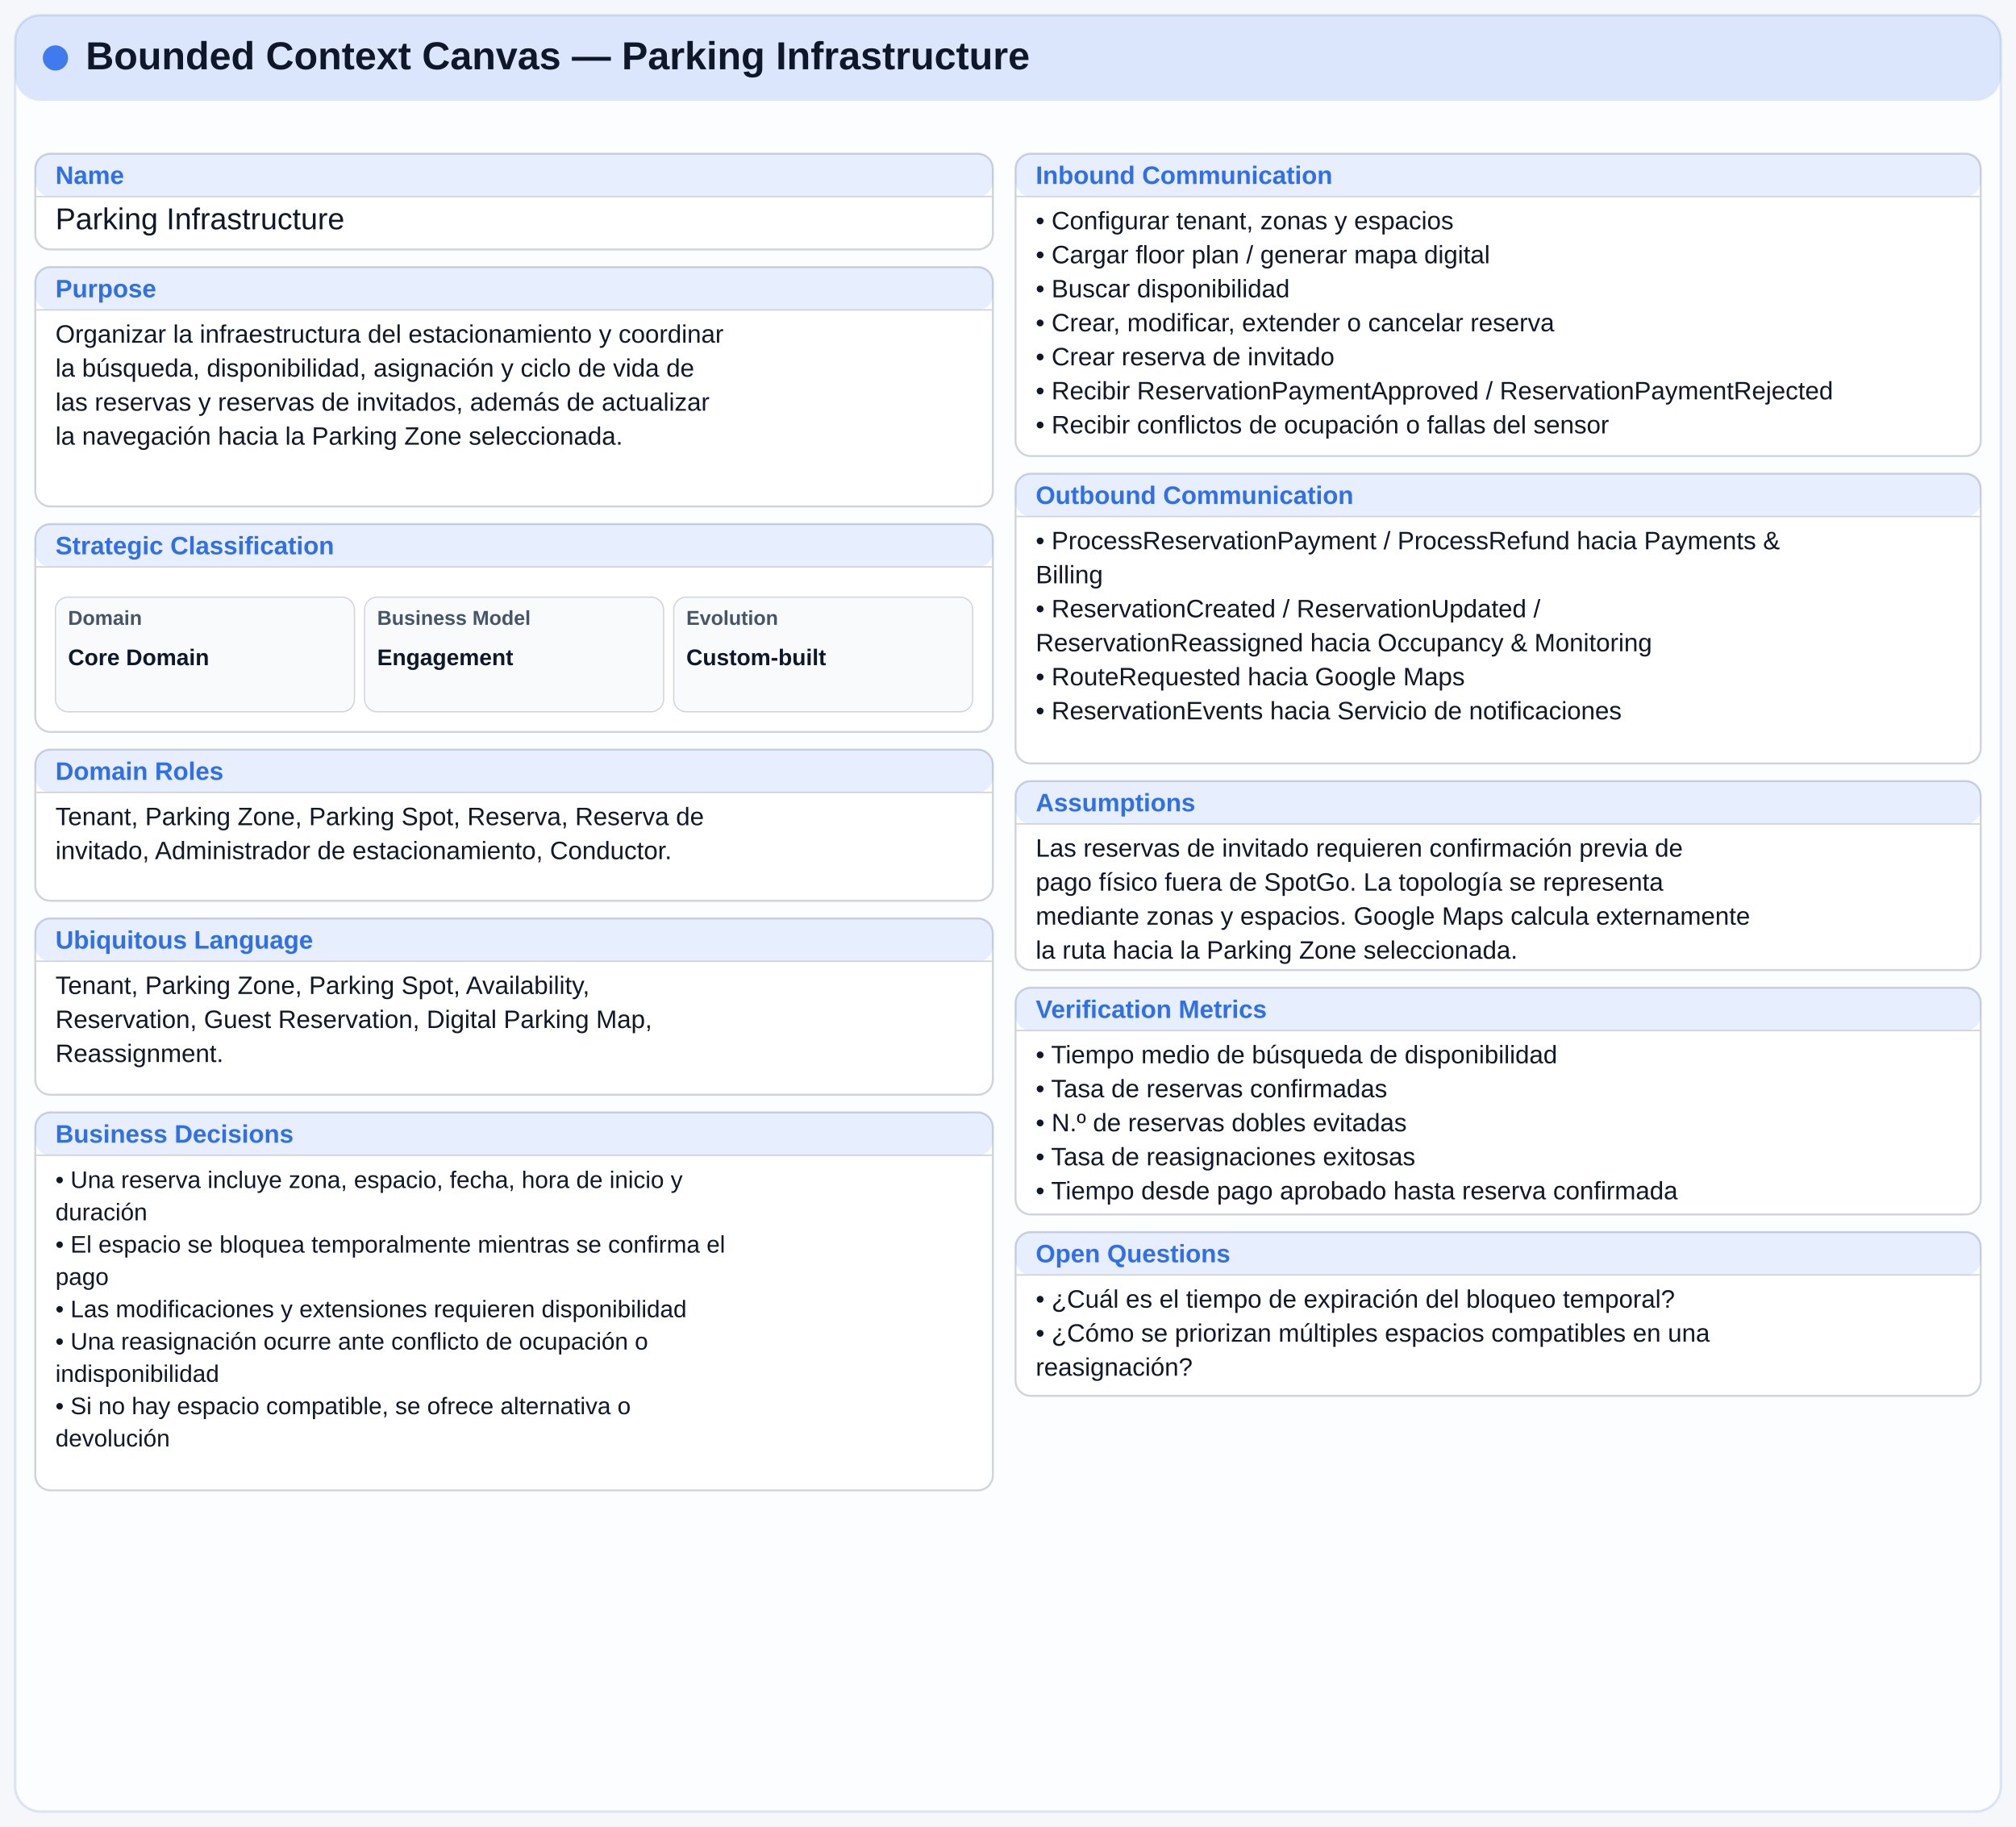
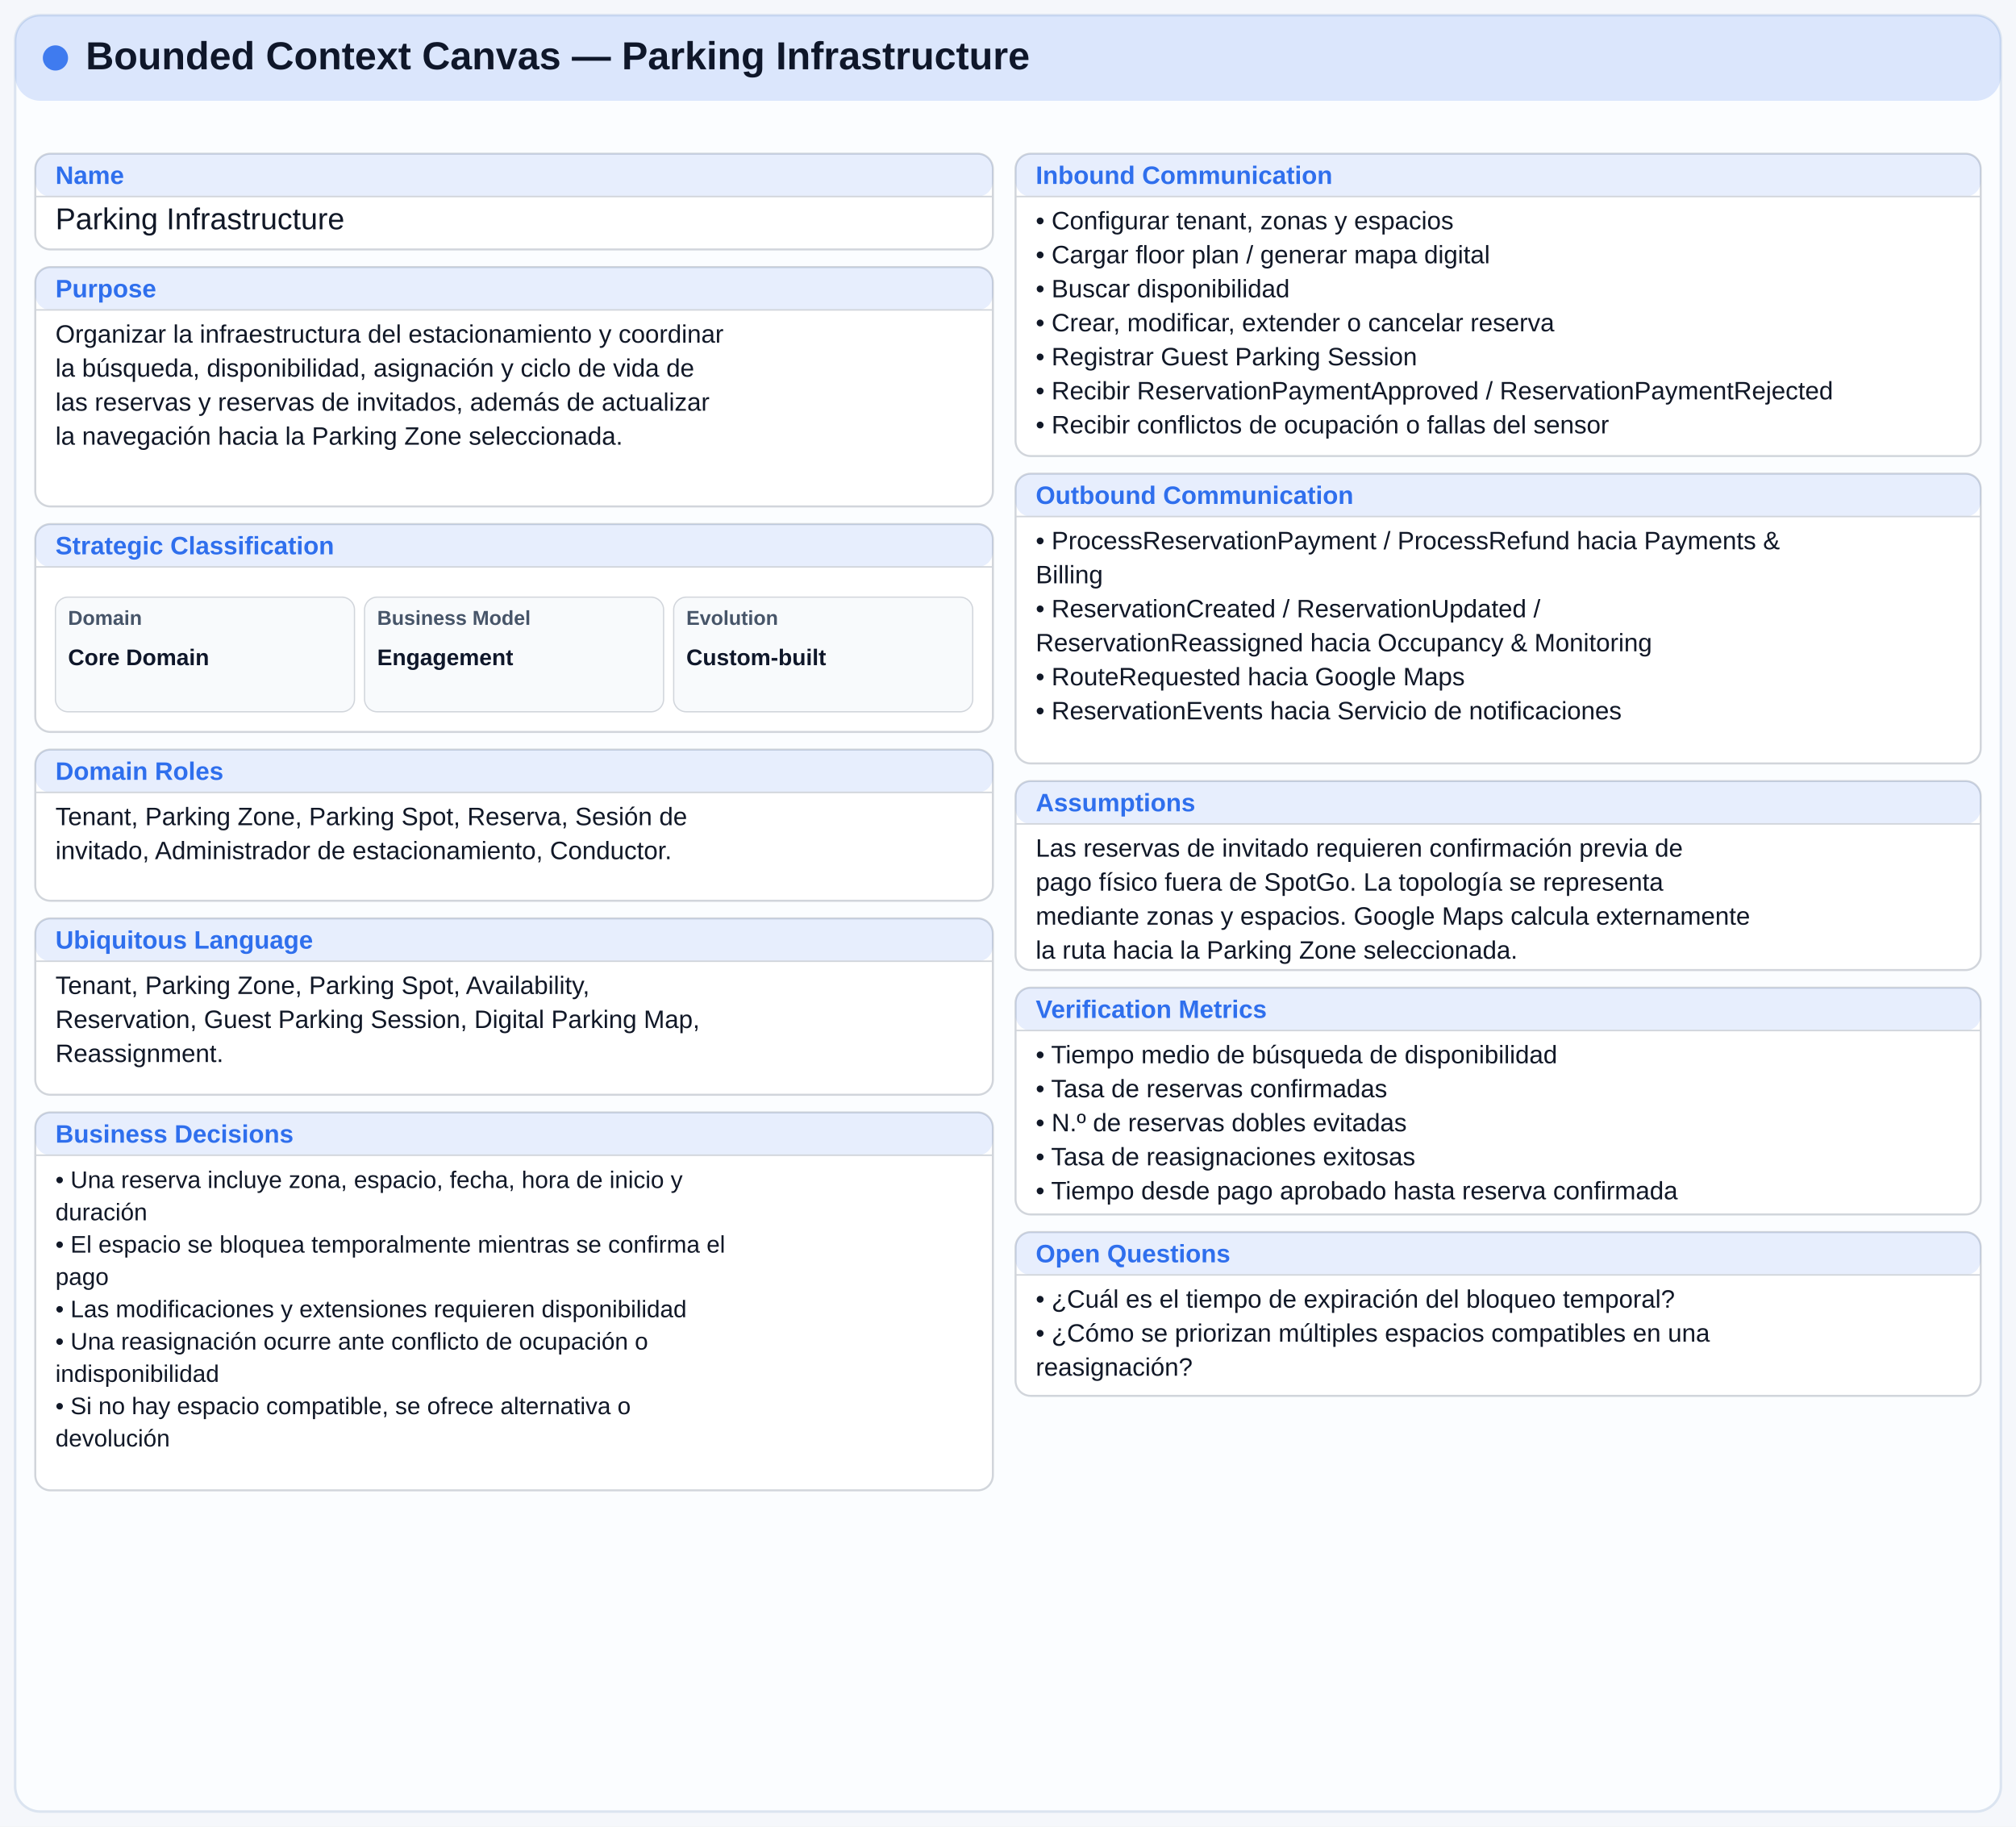
<svg xmlns="http://www.w3.org/2000/svg" width="1600" height="1450" viewBox="0 0 1600 1450">
  <rect width="100%" height="100%" fill="#f5f7fb" />
  <rect x="12" y="12" width="1576" height="1426" rx="20" fill="#fbfdff" stroke="#dbe4f0" stroke-width="2" />
  <rect x="12" y="12" width="1576" height="68" rx="20" fill="#2F6FED" opacity="0.16" />
  <circle cx="44" cy="46" r="10" fill="#2F6FED" opacity="0.9" />
  <text x="68" y="55" font-family="Arial, Helvetica, sans-serif" font-size="31" fill="#0f172a" font-weight="bold">
    <tspan x="68" dy="0">Bounded Context Canvas — Parking Infrastructure</tspan>
  </text>
  <g>
    <rect x="28" y="122" width="760" height="76" rx="12" fill="#ffffff" stroke="#d1d5db" stroke-width="1.6" />
    <rect x="28" y="122" width="760" height="34" rx="12" fill="#2F6FED" opacity="0.12" />
    <line x1="28" y1="156" x2="788" y2="156" stroke="#d1d5db" stroke-width="1.2" />
    <text x="44" y="146" font-family="Arial, Helvetica, sans-serif" font-size="20" fill="#2F6FED" font-weight="bold">
      <tspan x="44" dy="0">Name</tspan>
    </text>
    <text x="44" y="182" font-family="Arial, Helvetica, sans-serif" font-size="24" fill="#111827" font-weight="normal">
      <tspan x="44" dy="0">Parking Infrastructure</tspan>
    </text>
  </g>
  <g>
    <rect x="28" y="212" width="760" height="190" rx="12" fill="#ffffff" stroke="#d1d5db" stroke-width="1.6" />
    <rect x="28" y="212" width="760" height="34" rx="12" fill="#2F6FED" opacity="0.12" />
    <line x1="28" y1="246" x2="788" y2="246" stroke="#d1d5db" stroke-width="1.2" />
    <text x="44" y="236" font-family="Arial, Helvetica, sans-serif" font-size="20" fill="#2F6FED" font-weight="bold">
      <tspan x="44" dy="0">Purpose</tspan>
    </text>
    <text x="44" y="272" font-family="Arial, Helvetica, sans-serif" font-size="20" fill="#111827" font-weight="normal">
      <tspan x="44" dy="0">Organizar la infraestructura del estacionamiento y coordinar</tspan>
      <tspan x="44" dy="27.0">la búsqueda, disponibilidad, asignación y ciclo de vida de</tspan>
      <tspan x="44" dy="27.0">las reservas y reservas de invitados, además de actualizar</tspan>
      <tspan x="44" dy="27.0">la navegación hacia la Parking Zone seleccionada.</tspan>
    </text>
  </g>
  <g>
    <rect x="28" y="416" width="760" height="165" rx="12" fill="#ffffff" stroke="#d1d5db" stroke-width="1.6" />
    <rect x="28" y="416" width="760" height="34" rx="12" fill="#2F6FED" opacity="0.12" />
    <line x1="28" y1="450" x2="788" y2="450" stroke="#d1d5db" stroke-width="1.2" />
    <text x="44" y="440" font-family="Arial, Helvetica, sans-serif" font-size="20" fill="#2F6FED" font-weight="bold">
      <tspan x="44" dy="0">Strategic Classification</tspan>
    </text>
    <rect x="44.0" y="474" width="237.333" height="91" rx="10" fill="#f8fafc" stroke="#d1d5db" stroke-width="1" />
    <text x="54.0" y="496" font-family="Arial, Helvetica, sans-serif" font-size="16" fill="#475569" font-weight="bold">
      <tspan x="54.0" dy="0">Domain</tspan>
    </text>
    <text x="54.0" y="528" font-family="Arial, Helvetica, sans-serif" font-size="18" fill="#0f172a" font-weight="bold">
      <tspan x="54.0" dy="0">Core Domain</tspan>
    </text>
    <rect x="289.333" y="474" width="237.333" height="91" rx="10" fill="#f8fafc" stroke="#d1d5db" stroke-width="1" />
    <text x="299.333" y="496" font-family="Arial, Helvetica, sans-serif" font-size="16" fill="#475569" font-weight="bold">
      <tspan x="299.333" dy="0">Business Model</tspan>
    </text>
    <text x="299.333" y="528" font-family="Arial, Helvetica, sans-serif" font-size="18" fill="#0f172a" font-weight="bold">
      <tspan x="299.333" dy="0">Engagement</tspan>
    </text>
    <rect x="534.667" y="474" width="237.333" height="91" rx="10" fill="#f8fafc" stroke="#d1d5db" stroke-width="1" />
    <text x="544.667" y="496" font-family="Arial, Helvetica, sans-serif" font-size="16" fill="#475569" font-weight="bold">
      <tspan x="544.667" dy="0">Evolution</tspan>
    </text>
    <text x="544.667" y="528" font-family="Arial, Helvetica, sans-serif" font-size="18" fill="#0f172a" font-weight="bold">
      <tspan x="544.667" dy="0">Custom-built</tspan>
    </text>
  </g>
  <g>
    <rect x="28" y="595" width="760" height="120" rx="12" fill="#ffffff" stroke="#d1d5db" stroke-width="1.6" />
    <rect x="28" y="595" width="760" height="34" rx="12" fill="#2F6FED" opacity="0.12" />
    <line x1="28" y1="629" x2="788" y2="629" stroke="#d1d5db" stroke-width="1.2" />
    <text x="44" y="619" font-family="Arial, Helvetica, sans-serif" font-size="20" fill="#2F6FED" font-weight="bold">
      <tspan x="44" dy="0">Domain Roles</tspan>
    </text>
    <text x="44" y="655" font-family="Arial, Helvetica, sans-serif" font-size="20" fill="#111827" font-weight="normal">
-       <tspan x="44" dy="0">Tenant, Parking Zone, Parking Spot, Reserva, Reserva de</tspan>
+       <tspan x="44" dy="0">Tenant, Parking Zone, Parking Spot, Reserva, Sesión de</tspan>
      <tspan x="44" dy="27.0">invitado, Administrador de estacionamiento, Conductor.</tspan>
    </text>
  </g>
  <g>
    <rect x="28" y="729" width="760" height="140" rx="12" fill="#ffffff" stroke="#d1d5db" stroke-width="1.6" />
    <rect x="28" y="729" width="760" height="34" rx="12" fill="#2F6FED" opacity="0.12" />
    <line x1="28" y1="763" x2="788" y2="763" stroke="#d1d5db" stroke-width="1.2" />
    <text x="44" y="753" font-family="Arial, Helvetica, sans-serif" font-size="20" fill="#2F6FED" font-weight="bold">
      <tspan x="44" dy="0">Ubiquitous Language</tspan>
    </text>
    <text x="44" y="789" font-family="Arial, Helvetica, sans-serif" font-size="20" fill="#111827" font-weight="normal">
      <tspan x="44" dy="0">Tenant, Parking Zone, Parking Spot, Availability,</tspan>
-       <tspan x="44" dy="27.0">Reservation, Guest Reservation, Digital Parking Map,</tspan>
+       <tspan x="44" dy="27.0">Reservation, Guest Parking Session, Digital Parking Map,</tspan>
      <tspan x="44" dy="27.0">Reassignment.</tspan>
    </text>
  </g>
  <g>
    <rect x="28" y="883" width="760" height="300" rx="12" fill="#ffffff" stroke="#d1d5db" stroke-width="1.6" />
    <rect x="28" y="883" width="760" height="34" rx="12" fill="#2F6FED" opacity="0.12" />
    <line x1="28" y1="917" x2="788" y2="917" stroke="#d1d5db" stroke-width="1.2" />
    <text x="44" y="907" font-family="Arial, Helvetica, sans-serif" font-size="20" fill="#2F6FED" font-weight="bold">
      <tspan x="44" dy="0">Business Decisions</tspan>
    </text>
    <text x="44" y="943" font-family="Arial, Helvetica, sans-serif" font-size="19" fill="#111827" font-weight="normal">
      <tspan x="44" dy="0">• Una reserva incluye zona, espacio, fecha, hora de inicio y</tspan>
      <tspan x="44" dy="25.65">  duración</tspan>
      <tspan x="44" dy="25.65">• El espacio se bloquea temporalmente mientras se confirma el</tspan>
      <tspan x="44" dy="25.65">  pago</tspan>
      <tspan x="44" dy="25.65">• Las modificaciones y extensiones requieren disponibilidad</tspan>
      <tspan x="44" dy="25.65">• Una reasignación ocurre ante conflicto de ocupación o</tspan>
      <tspan x="44" dy="25.65">  indisponibilidad</tspan>
      <tspan x="44" dy="25.65">• Si no hay espacio compatible, se ofrece alternativa o</tspan>
      <tspan x="44" dy="25.65">  devolución</tspan>
    </text>
  </g>
  <g>
    <rect x="806" y="122" width="766" height="240" rx="12" fill="#ffffff" stroke="#d1d5db" stroke-width="1.6" />
    <rect x="806" y="122" width="766" height="34" rx="12" fill="#2F6FED" opacity="0.12" />
    <line x1="806" y1="156" x2="1572" y2="156" stroke="#d1d5db" stroke-width="1.2" />
    <text x="822" y="146" font-family="Arial, Helvetica, sans-serif" font-size="20" fill="#2F6FED" font-weight="bold">
      <tspan x="822" dy="0">Inbound Communication</tspan>
    </text>
    <text x="822" y="182" font-family="Arial, Helvetica, sans-serif" font-size="20" fill="#111827" font-weight="normal">
      <tspan x="822" dy="0">• Configurar tenant, zonas y espacios</tspan>
      <tspan x="822" dy="27.0">• Cargar floor plan / generar mapa digital</tspan>
      <tspan x="822" dy="27.0">• Buscar disponibilidad</tspan>
      <tspan x="822" dy="27.0">• Crear, modificar, extender o cancelar reserva</tspan>
-       <tspan x="822" dy="27.0">• Crear reserva de invitado</tspan>
+       <tspan x="822" dy="27.0">• Registrar Guest Parking Session</tspan>
      <tspan x="822" dy="27.0">• Recibir ReservationPaymentApproved / ReservationPaymentRejected</tspan>
      <tspan x="822" dy="27.0">• Recibir conflictos de ocupación o fallas del sensor</tspan>
    </text>
  </g>
  <g>
    <rect x="806" y="376" width="766" height="230" rx="12" fill="#ffffff" stroke="#d1d5db" stroke-width="1.6" />
    <rect x="806" y="376" width="766" height="34" rx="12" fill="#2F6FED" opacity="0.12" />
    <line x1="806" y1="410" x2="1572" y2="410" stroke="#d1d5db" stroke-width="1.2" />
    <text x="822" y="400" font-family="Arial, Helvetica, sans-serif" font-size="20" fill="#2F6FED" font-weight="bold">
      <tspan x="822" dy="0">Outbound Communication</tspan>
    </text>
    <text x="822" y="436" font-family="Arial, Helvetica, sans-serif" font-size="20" fill="#111827" font-weight="normal">
      <tspan x="822" dy="0">• ProcessReservationPayment / ProcessRefund hacia Payments &amp;</tspan>
      <tspan x="822" dy="27.0">  Billing</tspan>
      <tspan x="822" dy="27.0">• ReservationCreated / ReservationUpdated /</tspan>
      <tspan x="822" dy="27.0">  ReservationReassigned hacia Occupancy &amp; Monitoring</tspan>
      <tspan x="822" dy="27.0">• RouteRequested hacia Google Maps</tspan>
      <tspan x="822" dy="27.0">• ReservationEvents hacia Servicio de notificaciones</tspan>
    </text>
  </g>
  <g>
    <rect x="806" y="620" width="766" height="150" rx="12" fill="#ffffff" stroke="#d1d5db" stroke-width="1.6" />
    <rect x="806" y="620" width="766" height="34" rx="12" fill="#2F6FED" opacity="0.12" />
    <line x1="806" y1="654" x2="1572" y2="654" stroke="#d1d5db" stroke-width="1.2" />
    <text x="822" y="644" font-family="Arial, Helvetica, sans-serif" font-size="20" fill="#2F6FED" font-weight="bold">
      <tspan x="822" dy="0">Assumptions</tspan>
    </text>
    <text x="822" y="680" font-family="Arial, Helvetica, sans-serif" font-size="20" fill="#111827" font-weight="normal">
      <tspan x="822" dy="0">Las reservas de invitado requieren confirmación previa de</tspan>
      <tspan x="822" dy="27.0">pago físico fuera de SpotGo. La topología se representa</tspan>
      <tspan x="822" dy="27.0">mediante zonas y espacios. Google Maps calcula externamente</tspan>
      <tspan x="822" dy="27.0">la ruta hacia la Parking Zone seleccionada.</tspan>
    </text>
  </g>
  <g>
    <rect x="806" y="784" width="766" height="180" rx="12" fill="#ffffff" stroke="#d1d5db" stroke-width="1.6" />
    <rect x="806" y="784" width="766" height="34" rx="12" fill="#2F6FED" opacity="0.12" />
    <line x1="806" y1="818" x2="1572" y2="818" stroke="#d1d5db" stroke-width="1.2" />
    <text x="822" y="808" font-family="Arial, Helvetica, sans-serif" font-size="20" fill="#2F6FED" font-weight="bold">
      <tspan x="822" dy="0">Verification Metrics</tspan>
    </text>
    <text x="822" y="844" font-family="Arial, Helvetica, sans-serif" font-size="20" fill="#111827" font-weight="normal">
      <tspan x="822" dy="0">• Tiempo medio de búsqueda de disponibilidad</tspan>
      <tspan x="822" dy="27.0">• Tasa de reservas confirmadas</tspan>
      <tspan x="822" dy="27.0">• N.º de reservas dobles evitadas</tspan>
      <tspan x="822" dy="27.0">• Tasa de reasignaciones exitosas</tspan>
      <tspan x="822" dy="27.0">• Tiempo desde pago aprobado hasta reserva confirmada</tspan>
    </text>
  </g>
  <g>
    <rect x="806" y="978" width="766" height="130" rx="12" fill="#ffffff" stroke="#d1d5db" stroke-width="1.6" />
    <rect x="806" y="978" width="766" height="34" rx="12" fill="#2F6FED" opacity="0.12" />
    <line x1="806" y1="1012" x2="1572" y2="1012" stroke="#d1d5db" stroke-width="1.2" />
    <text x="822" y="1002" font-family="Arial, Helvetica, sans-serif" font-size="20" fill="#2F6FED" font-weight="bold">
      <tspan x="822" dy="0">Open Questions</tspan>
    </text>
    <text x="822" y="1038" font-family="Arial, Helvetica, sans-serif" font-size="20" fill="#111827" font-weight="normal">
      <tspan x="822" dy="0">• ¿Cuál es el tiempo de expiración del bloqueo temporal?</tspan>
      <tspan x="822" dy="27.0">• ¿Cómo se priorizan múltiples espacios compatibles en una</tspan>
      <tspan x="822" dy="27.0">  reasignación?</tspan>
    </text>
  </g>
</svg>
